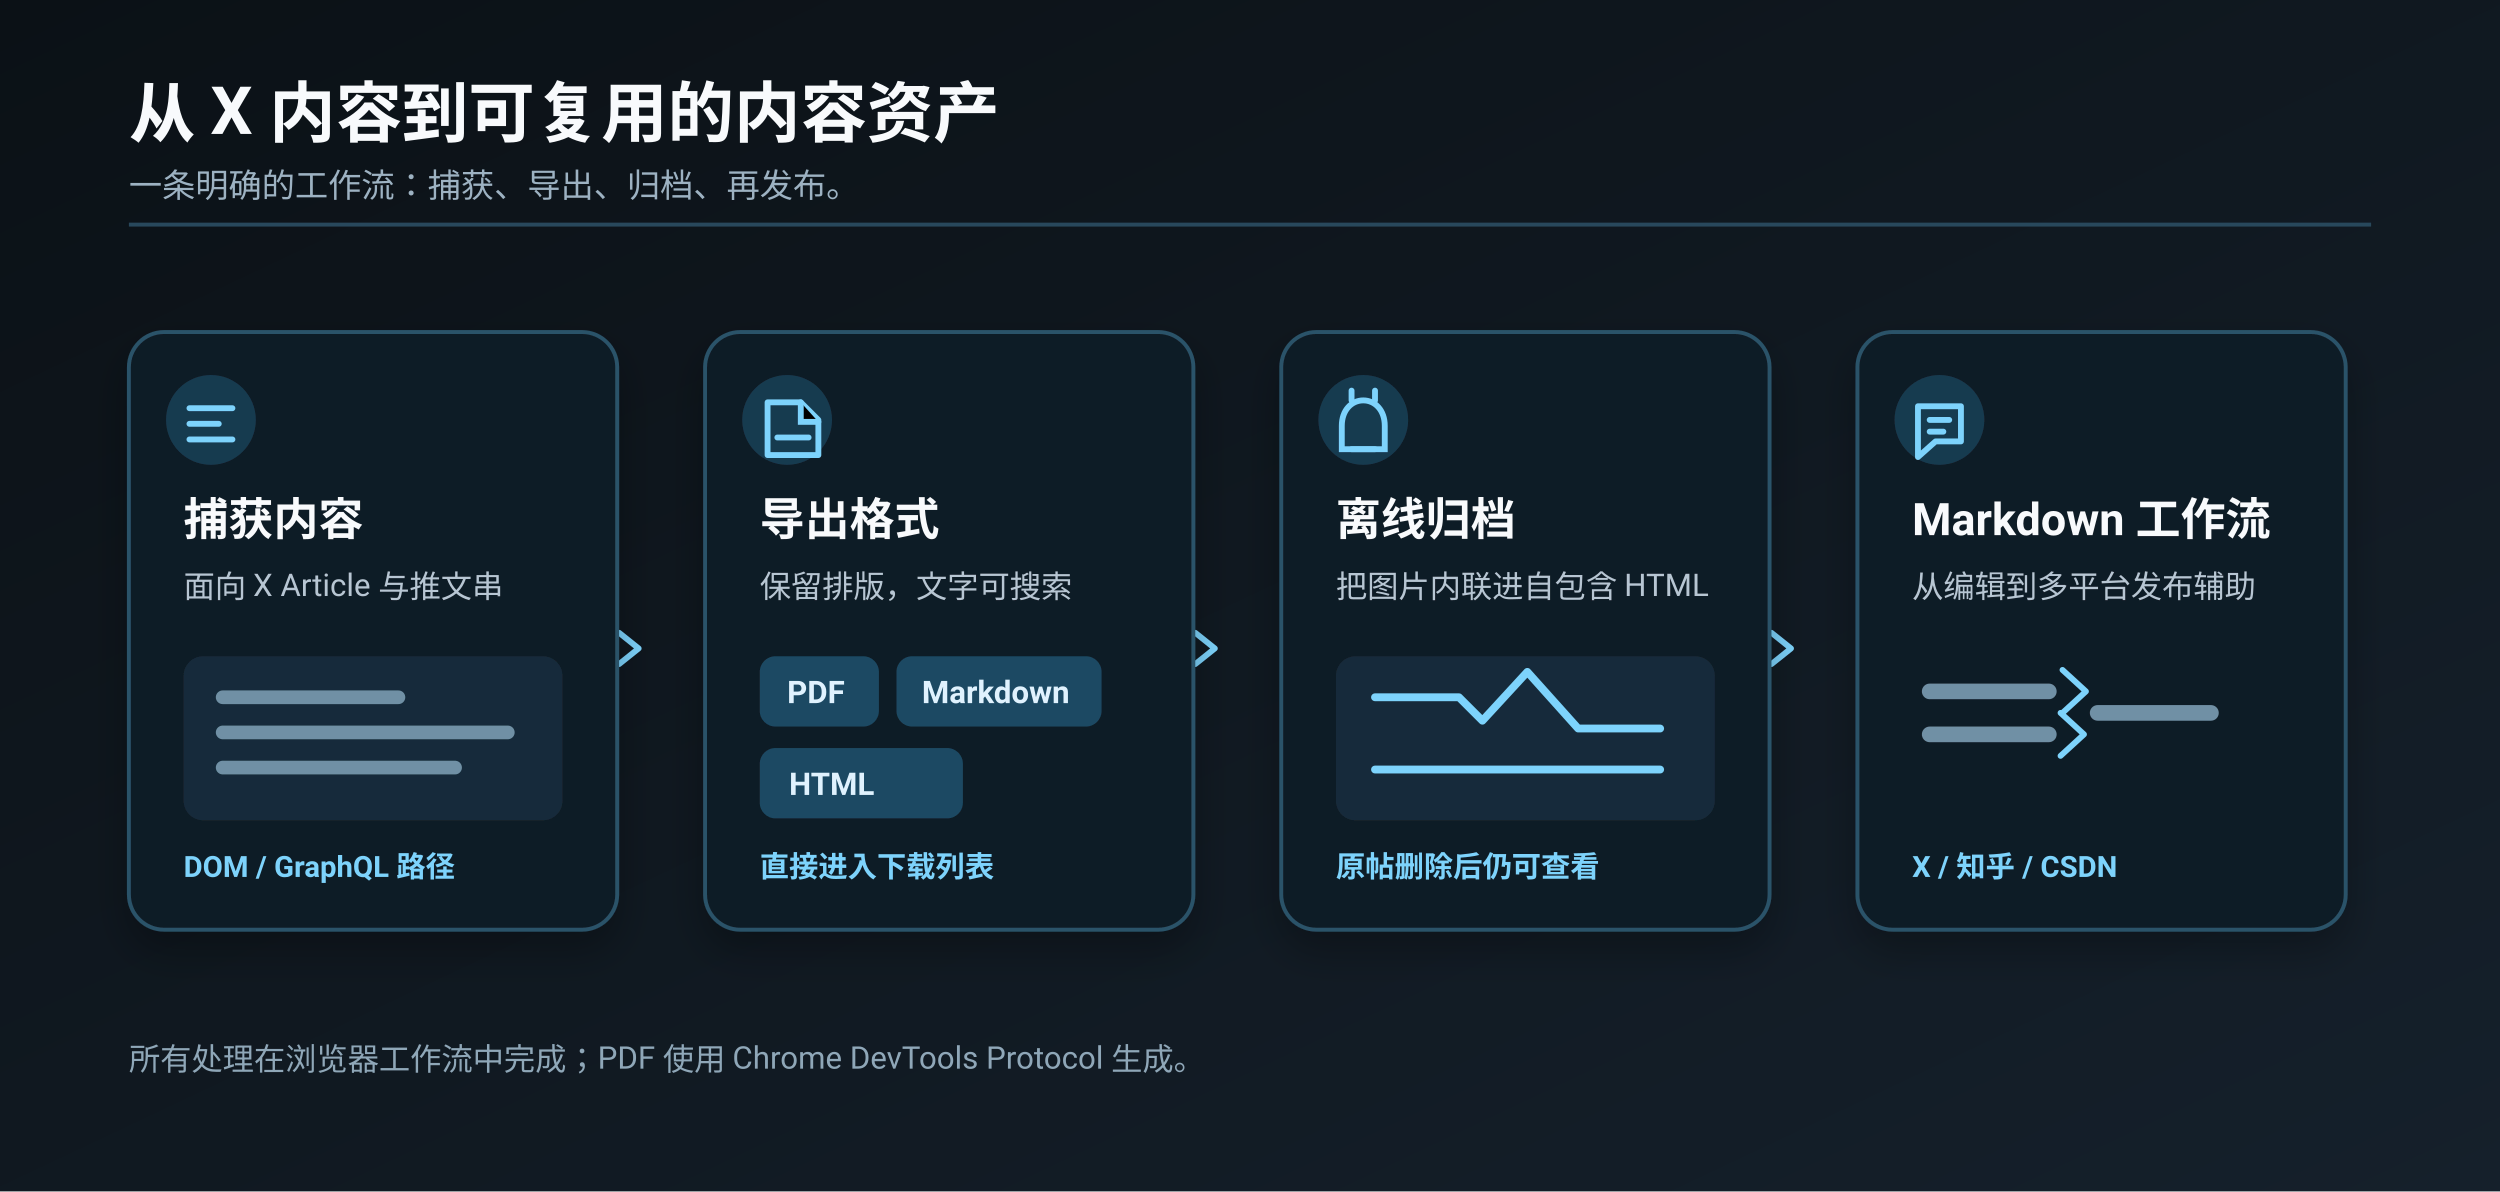
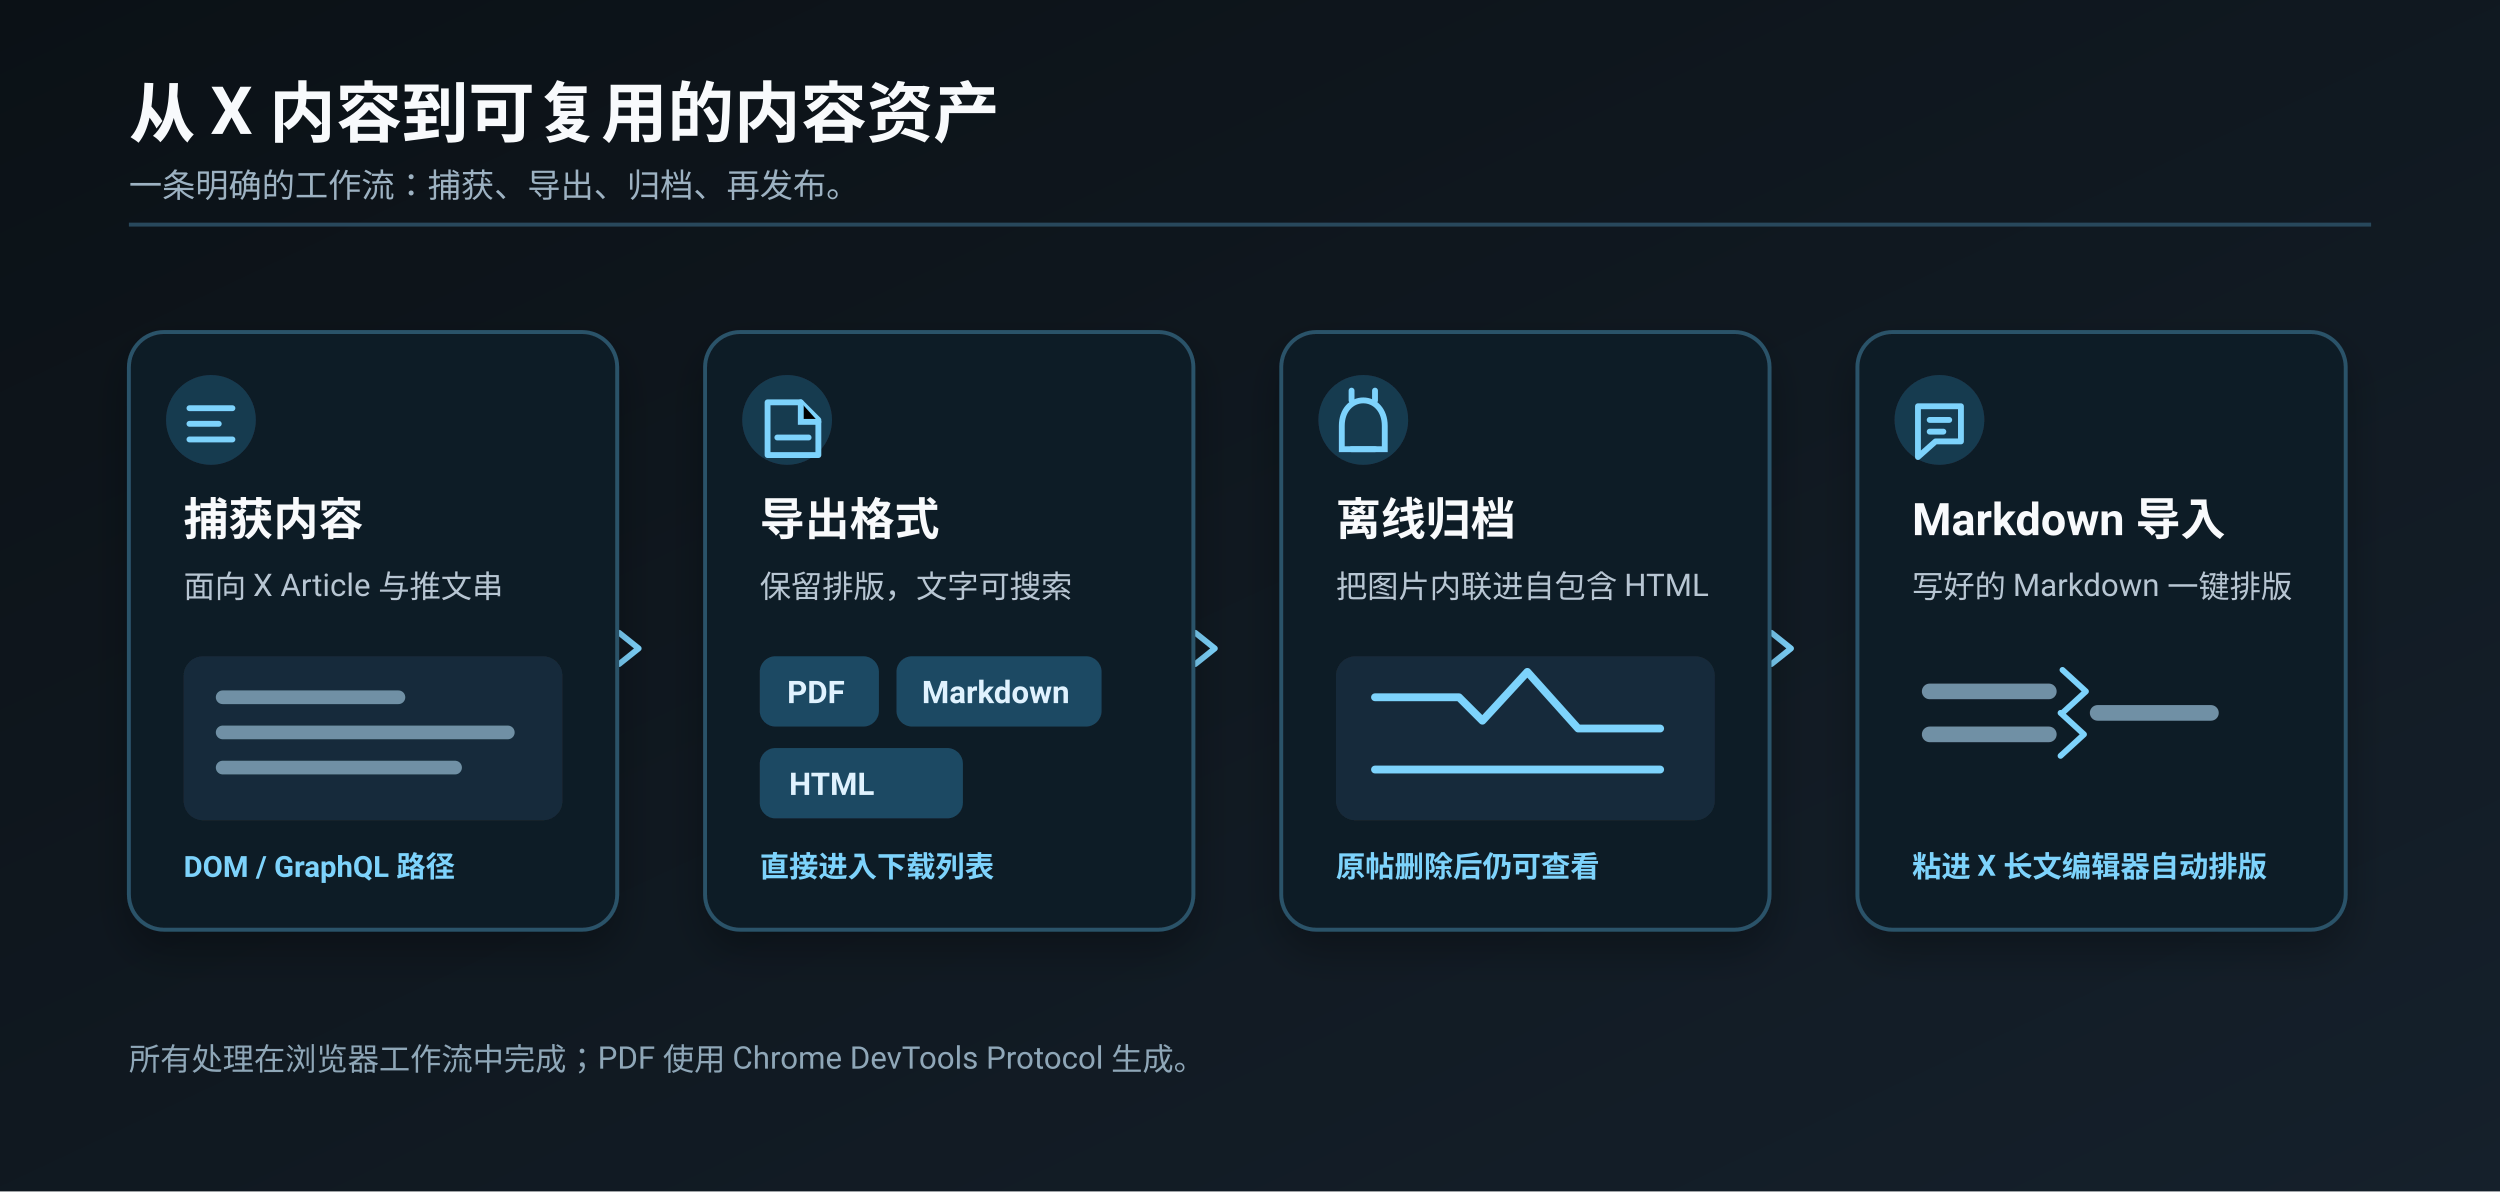
<svg xmlns="http://www.w3.org/2000/svg" viewBox="0 0 1280 610" role="img" aria-labelledby="title desc">
  <defs>
    <linearGradient id="bg" x1="0" y1="0" x2="1" y2="1">
      <stop stop-color="#0b1116" />
      <stop offset="1" stop-color="#15202b" />
    </linearGradient>
    <linearGradient id="line" x1="0" y1="0" x2="1" y2="0">
      <stop stop-color="#38bdf8" />
      <stop offset="1" stop-color="#60a5fa" />
    </linearGradient>
    <filter id="shadow" x="-10%" y="-10%" width="120%" height="130%">
      <feDropShadow dx="0" dy="10" stdDeviation="10" flood-color="#000" flood-opacity=".28" />
    </filter>
  </defs>
  <rect width="1280" height="610" fill="url(#bg)" />
  <path d="M66 115h1148" stroke="#28485c" stroke-width="2" />
  <g font-family="system-ui, -apple-system, 'Segoe UI', Roboto, 'Helvetica Neue', Arial, 'PingFang SC', 'Microsoft YaHei', sans-serif">
    <text x="66" y="70" fill="#f8fafc" font-size="34" font-weight="750">从 X 内容到可复用的内容资产</text>
    <text x="66" y="101" fill="#9db2c2" font-size="17">一条明确的工作流：捕获、导出、归档、再发布。</text>
    <path d="M273 332h51m244 0h51m244 0h51" stroke="url(#line)" stroke-width="3" stroke-linecap="round" />
    <path d="m317 324 10 8-10 8m295-16 10 8-10 8m295-16 10 8-10 8" fill="none" stroke="#7dd3fc" stroke-width="3" stroke-linecap="round" stroke-linejoin="round" />
    <g transform="translate(66 170)" filter="url(#shadow)">
      <rect width="250" height="306" rx="18" fill="#101c25" stroke="#2c5269" stroke-width="2" />
      <circle cx="42" cy="45" r="23" fill="#173a50" />
      <path d="M31 39h22M31 47h15m-15 8h22" stroke="#7dd3fc" stroke-width="3" stroke-linecap="round" />
      <text x="28" y="104" fill="#f8fafc" font-size="23" font-weight="700">捕获内容</text>
      <text x="28" y="136" fill="#b7c6d3" font-size="16">面向 X Article 与推文串</text>
      <rect x="28" y="166" width="194" height="84" rx="10" fill="#152b3a" />
      <path d="M48 187h90m-90 18h146m-146 18h119" stroke="#7090a5" stroke-width="7" stroke-linecap="round" />
      <text x="28" y="279" fill="#7dd3fc" font-size="15" font-weight="650">DOM / GraphQL 路径</text>
    </g>
    <g transform="translate(361 170)" filter="url(#shadow)">
      <rect width="250" height="306" rx="18" fill="#101c25" stroke="#2c5269" stroke-width="2" />
      <circle cx="42" cy="45" r="23" fill="#173a50" />
      <path d="M32 36h17l9 9v18H32Z" fill="none" stroke="#7dd3fc" stroke-width="3" stroke-linejoin="round" />
      <path d="M49 36v10h9M37 54h16" stroke="#7dd3fc" stroke-width="3" stroke-linecap="round" />
      <text x="28" y="104" fill="#f8fafc" font-size="23" font-weight="700">导出格式</text>
      <text x="28" y="136" fill="#b7c6d3" font-size="16">保留排版，文字可搜索</text>
      <g font-size="16" font-weight="700">
        <rect x="28" y="166" width="61" height="36" rx="8" fill="#1b4963" />
        <text x="42" y="190" fill="#e0f2fe">PDF</text>
        <rect x="98" y="166" width="105" height="36" rx="8" fill="#1b4963" />
        <text x="111" y="190" fill="#e0f2fe">Markdown</text>
        <rect x="28" y="213" width="104" height="36" rx="8" fill="#1b4963" />
        <text x="43" y="237" fill="#e0f2fe">HTML</text>
      </g>
      <text x="28" y="279" fill="#7dd3fc" font-size="15" font-weight="650">直接进入下载列表</text>
    </g>
    <g transform="translate(656 170)" filter="url(#shadow)">
      <rect width="250" height="306" rx="18" fill="#101c25" stroke="#2c5269" stroke-width="2" />
      <circle cx="42" cy="45" r="23" fill="#173a50" />
      <path d="M31 48c0-8 5-13 11-13s11 5 11 13v12H31Z" fill="none" stroke="#7dd3fc" stroke-width="3" />
      <path d="M36 35v-5m12 5v-5M36 60h12" stroke="#7dd3fc" stroke-width="3" stroke-linecap="round" />
      <text x="28" y="104" fill="#f8fafc" font-size="23" font-weight="700">离线归档</text>
      <text x="28" y="136" fill="#b7c6d3" font-size="16">把图片内联进自包含 HTML</text>
      <rect x="28" y="166" width="194" height="84" rx="10" fill="#152b3a" />
      <path d="M48 187h43l12 12 23-25 26 29h42M48 224h146" fill="none" stroke="#7dd3fc" stroke-width="4" stroke-linecap="round" stroke-linejoin="round" />
      <text x="28" y="279" fill="#7dd3fc" font-size="15" font-weight="650">原帖删除后仍可查看</text>
    </g>
    <g transform="translate(951 170)" filter="url(#shadow)">
      <rect width="250" height="306" rx="18" fill="#101c25" stroke="#2c5269" stroke-width="2" />
      <circle cx="42" cy="45" r="23" fill="#173a50" />
      <path d="M31 38h22v18H40l-9 8v-8Z" fill="none" stroke="#7dd3fc" stroke-width="3" stroke-linejoin="round" />
      <path d="M37 45h10m-10 6h7" stroke="#7dd3fc" stroke-width="3" stroke-linecap="round" />
-       <text x="28" y="104" fill="#f8fafc" font-size="23" font-weight="700">Markdown 工作流</text>
-       <text x="28" y="136" fill="#b7c6d3" font-size="16">从编辑到多平台发布辅助</text>
+       <text x="28" y="104" fill="#f8fafc" font-size="23" font-weight="700">Markdown 导入</text>
+       <text x="28" y="136" fill="#b7c6d3" font-size="16">写好的 Markdown 一键排版</text>
      <path d="M37 184h61m-61 22h61m25-11h58" stroke="#7090a5" stroke-width="8" stroke-linecap="round" />
      <path d="m105 173 12 11-12 11m-1 0 12 11-12 11" fill="none" stroke="#7dd3fc" stroke-width="3" stroke-linecap="round" stroke-linejoin="round" />
-       <text x="28" y="279" fill="#7dd3fc" font-size="15" font-weight="650">X / 知乎 / CSDN</text>
+       <text x="28" y="279" fill="#7dd3fc" font-size="15" font-weight="650">粘进 X 长文编辑器自动排版</text>
    </g>
    <text x="66" y="548" fill="#8fa7b8" font-size="16">所有处理在浏览器工作流中完成；PDF 使用 Chrome DevTools Protocol 生成。</text>
  </g>
</svg>
